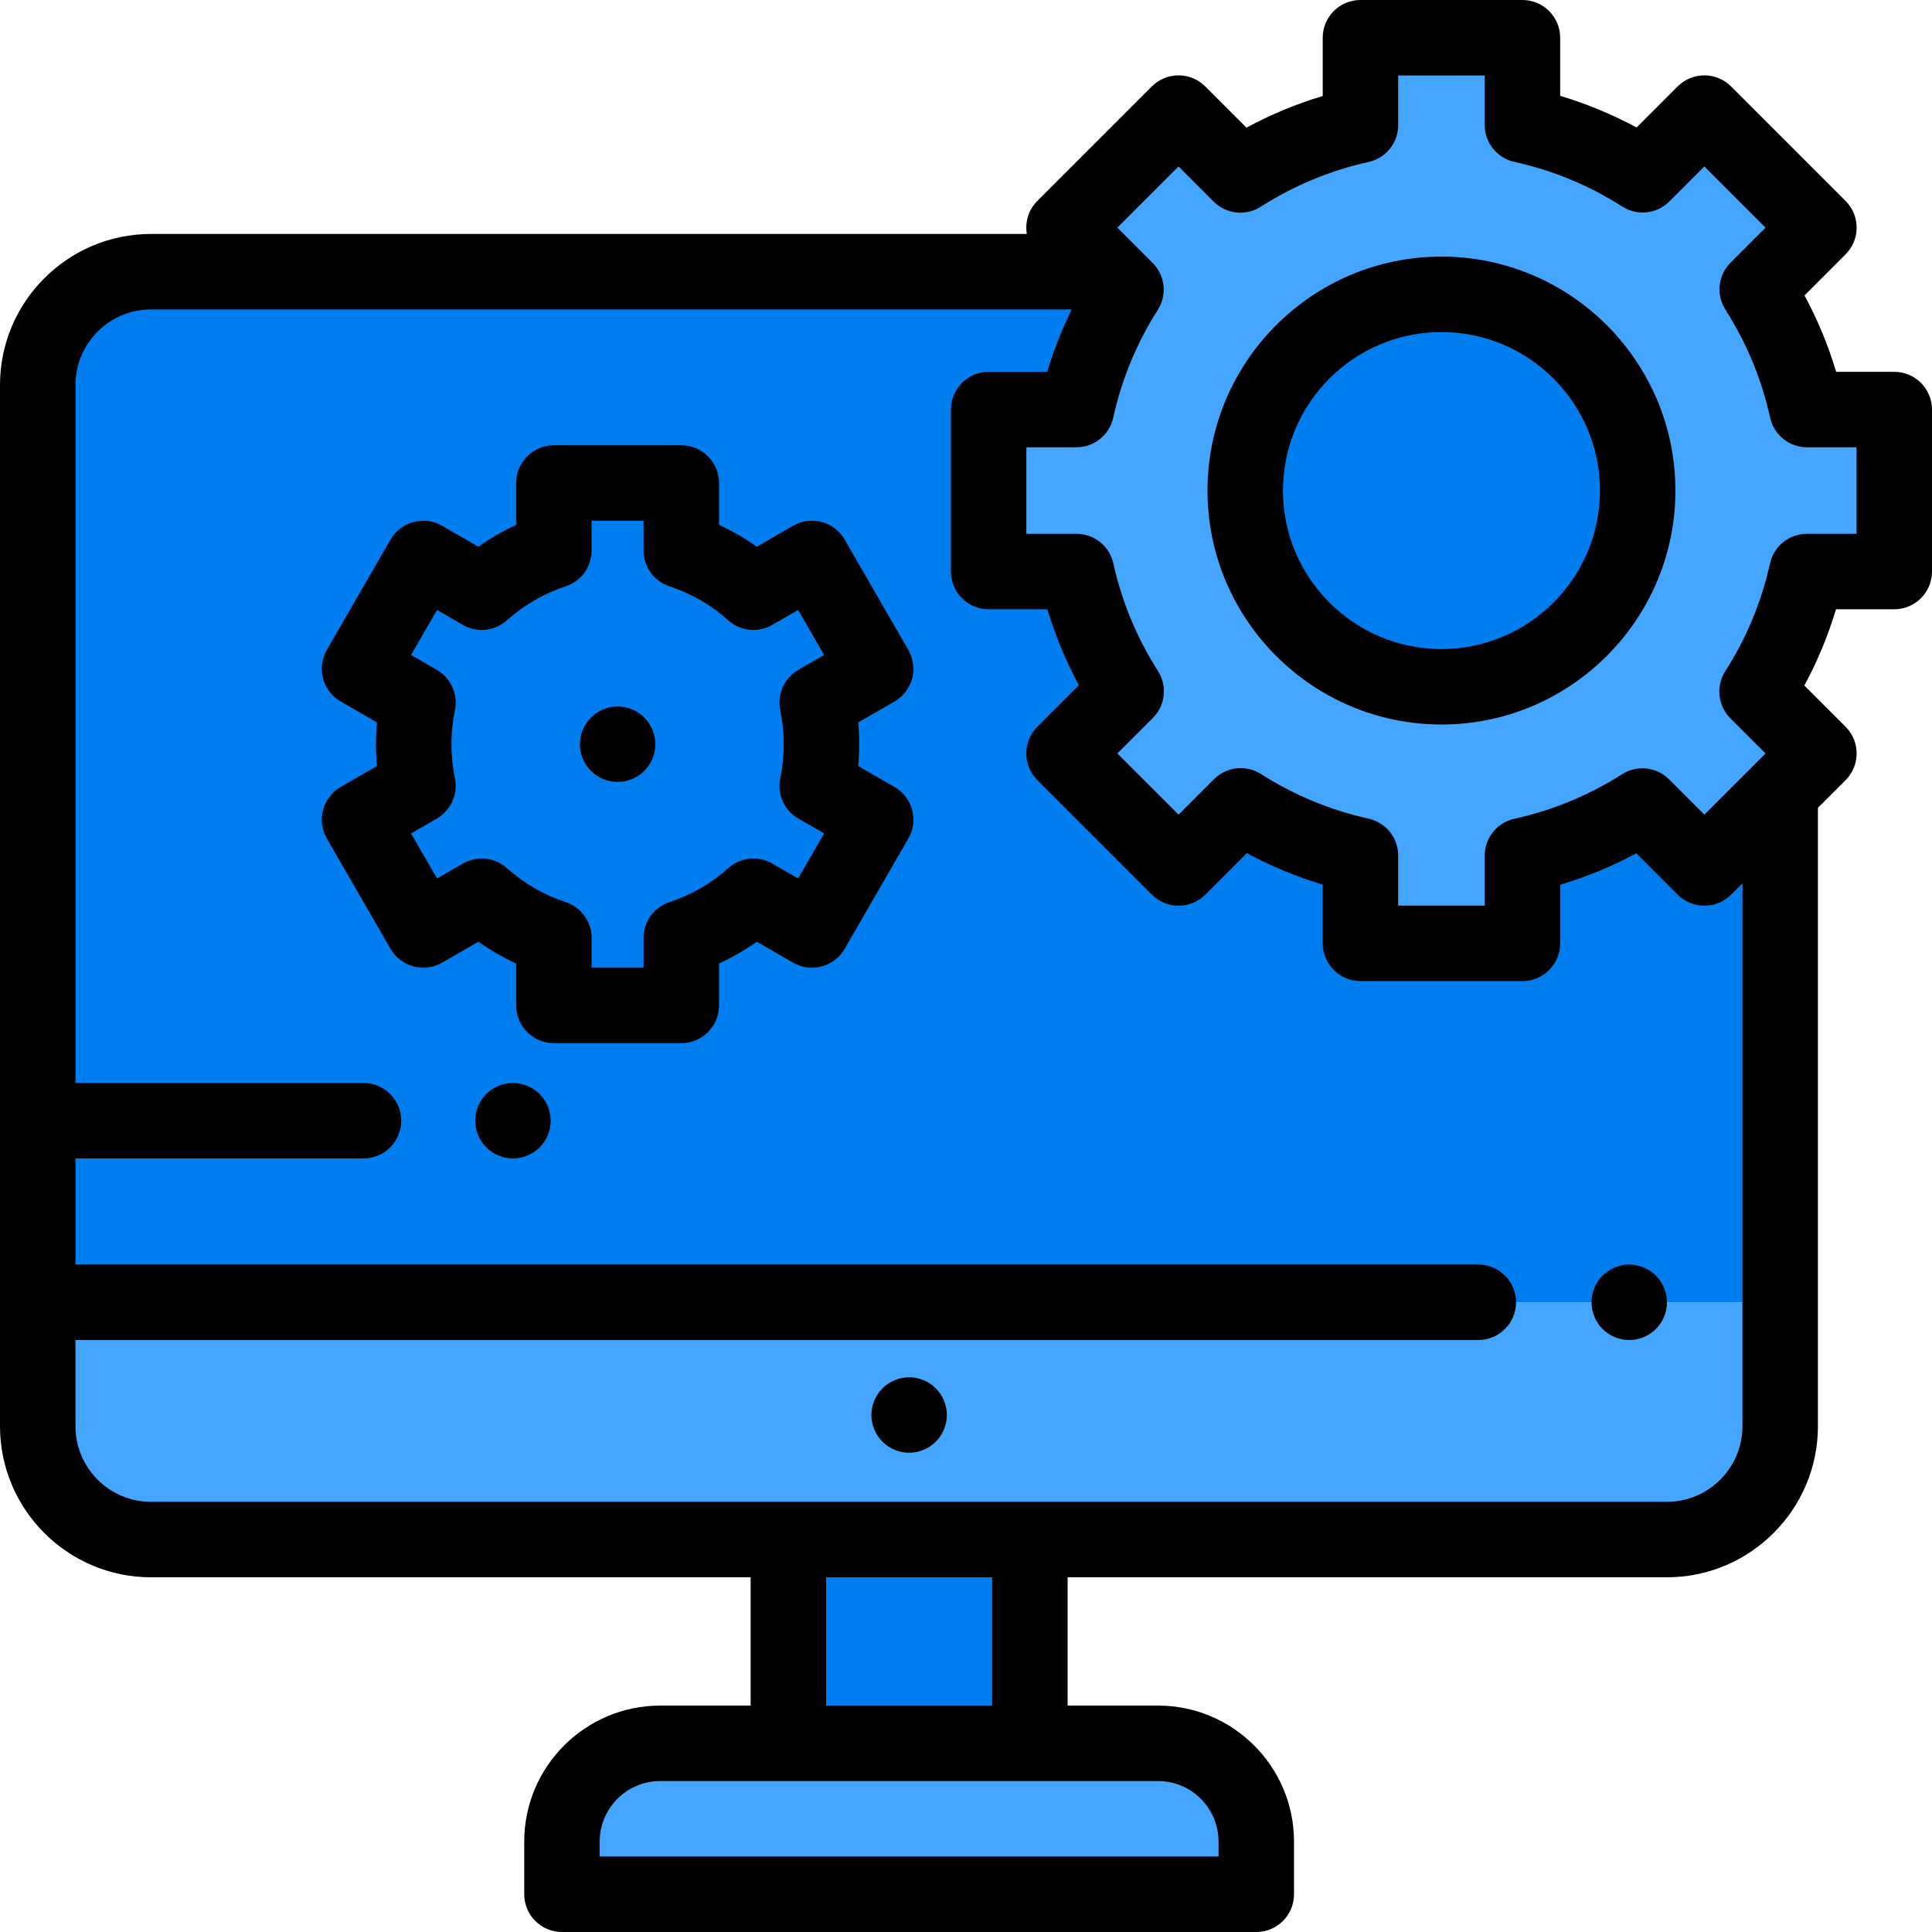
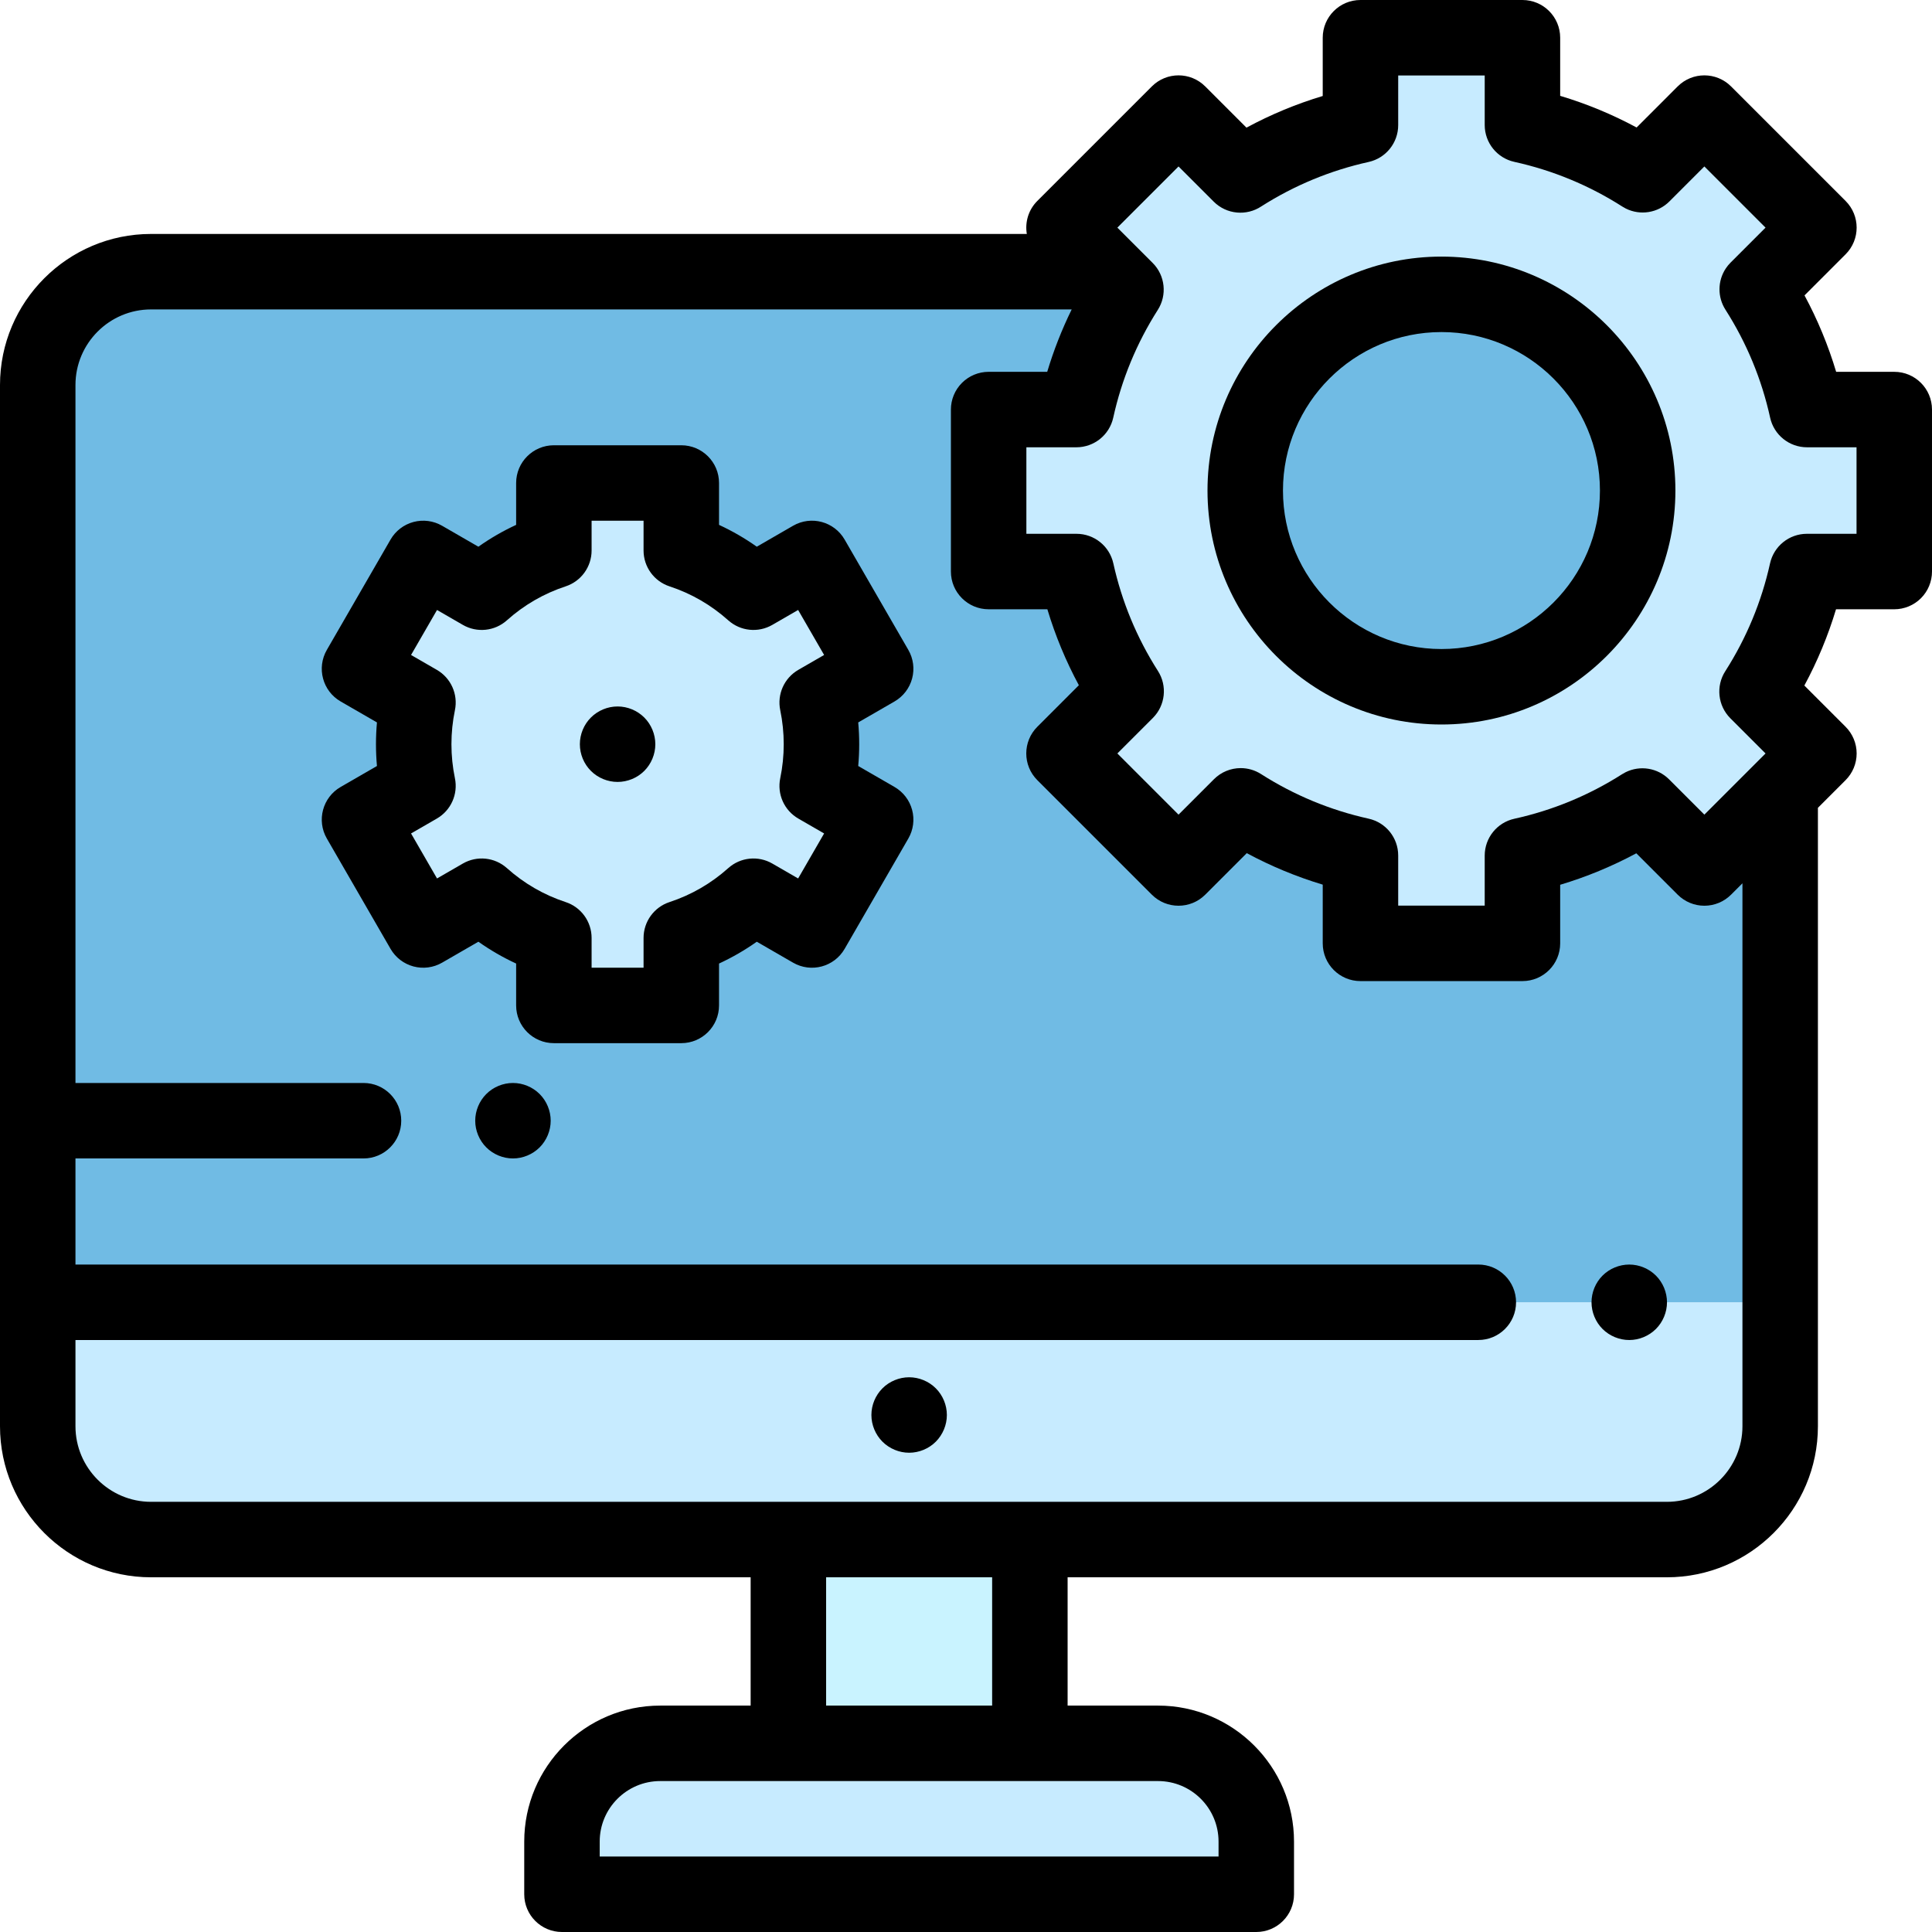
<svg xmlns="http://www.w3.org/2000/svg" version="1.1" id="Layer_1" x="0px" y="0px" viewBox="0 0 512 512" style="enable-background:new 0 0 512 512;" xml:space="preserve" width="512px" height="512px" class="">
  <g>
    <g id="XMLID_816_">
      <g id="XMLID_1455_">
-         <path id="XMLID_1522_" style="fill:#44A6FE" d="M10,345.117h461.765v32.849c0,16.587-13.446,30.034-30.034,30.034H40.034    C23.447,408,10,394.554,10,377.966V345.117z" data-original="#72D8FF" class="active-path" data-old_color="#72D8FF" />
-         <path id="XMLID_1521_" style="fill:#007EEF" d="M10,102.034C10,85.446,23.446,72,40.034,72h401.698    c16.587,0,30.034,13.446,30.034,30.034v243.084H10V102.034z" data-original="#FFFFFF" class="" data-old_color="#FFFFFF" />
-         <path id="XMLID_1500_" style="fill:#44A6FE" d="M148.928,502h184v-13.964c0-14.379-11.657-26.036-26.036-26.036H174.964    c-14.379,0-26.036,11.657-26.036,26.036V502z" data-original="#72D8FF" class="active-path" data-old_color="#72D8FF" />
-         <rect id="XMLID_1497_" x="208.928" y="408" style="fill:#007EEF" width="64" height="54" data-original="#C9F3FF" class="" data-old_color="#C9F3FF" />
+         <path id="XMLID_1522_" style="fill:#C7EBFF" d="M10,345.117h461.765v32.849c0,16.587-13.446,30.034-30.034,30.034H40.034    C23.447,408,10,394.554,10,377.966V345.117z" data-original="#72D8FF" class="" data-old_color="#72D8FF" />
+         <path id="XMLID_1521_" style="fill:#70BBE4" d="M10,102.034C10,85.446,23.446,72,40.034,72h401.698    c16.587,0,30.034,13.446,30.034,30.034v243.084H10V102.034z" data-original="#FFFFFF" class="" data-old_color="#FFFFFF" />
+         <path id="XMLID_1500_" style="fill:#C7EBFF" d="M148.928,502h184v-13.964c0-14.379-11.657-26.036-26.036-26.036H174.964    c-14.379,0-26.036,11.657-26.036,26.036V502z" data-original="#72D8FF" class="" data-old_color="#72D8FF" />
+         <rect id="XMLID_1497_" x="208.928" y="408" style="fill:#C9F3FF;" width="64" height="54" data-original="#C9F3FF" />
      </g>
      <g id="XMLID_1469_">
-         <path id="XMLID_1468_" style="fill:#44A6FE" d="M502,151.463v-42.926l-0.001-0.001h-23.13    c-2.53-11.495-7.05-22.243-13.188-31.861c-0.001-0.001-0.001-0.003,0-0.004l16.348-16.348v-0.001l-30.353-30.353    c0,0-0.001,0-0.001,0l-16.348,16.348c-0.001,0.001-0.003,0.001-0.004,0c-9.617-6.139-20.365-10.658-31.861-13.188v-23.13    c0,0-0.001-0.001-0.001-0.001h-42.926c0,0-0.001,0-0.001,0.001v23.157c-11.479,2.542-22.211,7.068-31.813,13.209    c-0.001,0.001-0.003,0.001-0.004,0l-16.395-16.395c0,0-0.001,0-0.001,0l-30.353,30.353v0.001l16.424,16.424    c0.001,0.001,0.001,0.003,0,0.004c-6.114,9.598-10.617,20.319-13.141,31.784h-23.254L262,108.537v42.926l0.001,0.001h23.281    c2.535,11.449,7.045,22.154,13.161,31.737c0.001,0.001,0.001,0.003,0,0.004l-16.472,16.472v0.001l30.353,30.353    c0,0,0.001,0,0.001,0l16.472-16.472c0.001-0.001,0.003-0.001,0.003-0.001c9.584,6.117,20.289,10.627,31.738,13.162v23.281    c0,0,0,0.001,0,0.001h42.926c0,0,0.001,0,0.001-0.001v-23.254c11.465-2.523,22.187-7.027,31.784-13.141    c0.001-0.001,0.003-0.001,0.004,0l16.424,16.424c0,0,0.001,0,0.001,0l30.353-30.353v-0.001l-16.395-16.395    c-0.001-0.001-0.001-0.003,0-0.004c6.141-9.602,10.667-20.334,13.209-31.813L502,151.463L502,151.463z" data-original="#72D8FF" class="active-path" data-old_color="#72D8FF" />
-         <circle id="XMLID_1466_" style="fill:#007EEF" cx="382" cy="130" r="52" data-original="#FFFFFF" class="" data-old_color="#FFFFFF" />
+         <path id="XMLID_1468_" style="fill:#C7EBFF" d="M502,151.463v-42.926l-0.001-0.001h-23.13    c-2.53-11.495-7.05-22.243-13.188-31.861c-0.001-0.001-0.001-0.003,0-0.004l16.348-16.348v-0.001l-30.353-30.353    c0,0-0.001,0-0.001,0l-16.348,16.348c-0.001,0.001-0.003,0.001-0.004,0c-9.617-6.139-20.365-10.658-31.861-13.188v-23.13    c0,0-0.001-0.001-0.001-0.001h-42.926c0,0-0.001,0-0.001,0.001v23.157c-11.479,2.542-22.211,7.068-31.813,13.209    c-0.001,0.001-0.003,0.001-0.004,0l-16.395-16.395c0,0-0.001,0-0.001,0l-30.353,30.353v0.001l16.424,16.424    c0.001,0.001,0.001,0.003,0,0.004c-6.114,9.598-10.617,20.319-13.141,31.784h-23.254L262,108.537v42.926l0.001,0.001h23.281    c2.535,11.449,7.045,22.154,13.161,31.737c0.001,0.001,0.001,0.003,0,0.004l-16.472,16.472v0.001l30.353,30.353    c0,0,0.001,0,0.001,0l16.472-16.472c0.001-0.001,0.003-0.001,0.003-0.001c9.584,6.117,20.289,10.627,31.738,13.162v23.281    c0,0,0,0.001,0,0.001h42.926c0,0,0.001,0,0.001-0.001v-23.254c11.465-2.523,22.187-7.027,31.784-13.141    c0.001-0.001,0.003-0.001,0.004,0l16.424,16.424c0,0,0.001,0,0.001,0l30.353-30.353v-0.001l-16.395-16.395    c-0.001-0.001-0.001-0.003,0-0.004c6.141-9.602,10.667-20.334,13.209-31.813L502,151.463L502,151.463z" data-original="#72D8FF" class="" data-old_color="#72D8FF" />
+         <circle id="XMLID_1466_" style="fill:#70BBE4" cx="382" cy="130" r="52" data-original="#FFFFFF" class="" data-old_color="#FFFFFF" />
      </g>
      <g id="XMLID_1663_">
-         <path id="XMLID_1667_" style="fill:#007EEF" d="M217.696,197.225c0-3.785-0.391-7.479-1.132-11.044l15.495-8.946l-16.884-29.244    l-15.506,8.952c-5.482-4.903-11.971-8.703-19.118-11.053V128h-33.768v17.89c-7.148,2.35-13.636,6.149-19.118,11.053l-15.506-8.952    l-16.884,29.244l15.495,8.946c-0.741,3.566-1.132,7.259-1.132,11.044c0,3.785,0.391,7.479,1.132,11.044l-15.495,8.946    l16.884,29.244l15.506-8.952c5.482,4.903,11.971,8.703,19.118,11.053v17.89h33.768v-17.89c7.148-2.35,13.636-6.149,19.118-11.053    l15.506,8.952l16.884-29.244l-15.495-8.946C217.305,204.704,217.696,201.01,217.696,197.225z" data-original="#FFFFFF" class="" data-old_color="#FFFFFF" />
-         <path id="XMLID_1666_" style="fill:#007EEF" d="M217.696,197.225c0-3.785-0.391-7.479-1.132-11.044l15.495-8.946l-16.884-29.244    l-15.506,8.952c-5.482-4.903-11.971-8.703-19.118-11.053V128h-33.768v17.89c-7.148,2.35-13.636,6.149-19.118,11.053l-15.506-8.952    l-16.884,29.244l15.495,8.946c-0.741,3.566-1.132,7.259-1.132,11.044c0,3.785,0.391,7.479,1.132,11.044l-15.495,8.946    l16.884,29.244l15.506-8.952c5.482,4.903,11.971,8.703,19.118,11.053v17.89h33.768v-17.89c7.148-2.35,13.636-6.149,19.118-11.053    l15.506,8.952l16.884-29.244l-15.495-8.946C217.305,204.704,217.696,201.01,217.696,197.225z" data-original="#A0E557" class="" data-old_color="#A0E557" />
+         <path id="XMLID_1667_" style="fill:#70BBE4" d="M217.696,197.225c0-3.785-0.391-7.479-1.132-11.044l15.495-8.946l-16.884-29.244    l-15.506,8.952c-5.482-4.903-11.971-8.703-19.118-11.053V128h-33.768v17.89c-7.148,2.35-13.636,6.149-19.118,11.053l-15.506-8.952    l-16.884,29.244l15.495,8.946c-0.741,3.566-1.132,7.259-1.132,11.044c0,3.785,0.391,7.479,1.132,11.044l-15.495,8.946    l16.884,29.244l15.506-8.952c5.482,4.903,11.971,8.703,19.118,11.053v17.89h33.768v-17.89c7.148-2.35,13.636-6.149,19.118-11.053    l15.506,8.952l16.884-29.244l-15.495-8.946C217.305,204.704,217.696,201.01,217.696,197.225z" data-original="#FFFFFF" class="" data-old_color="#FFFFFF" />
+         <path id="XMLID_1666_" style="fill:#C7EBFF" d="M217.696,197.225c0-3.785-0.391-7.479-1.132-11.044l15.495-8.946l-16.884-29.244    l-15.506,8.952c-5.482-4.903-11.971-8.703-19.118-11.053V128h-33.768v17.89c-7.148,2.35-13.636,6.149-19.118,11.053l-15.506-8.952    l-16.884,29.244l15.495,8.946c-0.741,3.566-1.132,7.259-1.132,11.044c0,3.785,0.391,7.479,1.132,11.044l-15.495,8.946    l16.884,29.244l15.506-8.952c5.482,4.903,11.971,8.703,19.118,11.053v17.89h33.768v-17.89c7.148-2.35,13.636-6.149,19.118-11.053    l15.506,8.952l16.884-29.244l-15.495-8.946C217.305,204.704,217.696,201.01,217.696,197.225z" data-original="#A0E557" class="active-path" data-old_color="#A0E557" />
        <g id="XMLID_709_">
-           <path id="XMLID_710_" d="M240.93,364.99c-2.63,0-5.21,1.069-7.07,2.93c-1.859,1.86-2.93,4.43-2.93,7.07     c0,2.63,1.07,5.21,2.93,7.069c1.86,1.86,4.44,2.931,7.07,2.931s5.21-1.07,7.07-2.931c1.859-1.87,2.93-4.439,2.93-7.069     c0-2.641-1.07-5.21-2.93-7.07C246.14,366.06,243.56,364.99,240.93,364.99z" data-original="#000000" class="" style="fill:#000000" data-old_color="#000000" />
-           <path id="XMLID_734_" d="M431.77,335.12c-2.64,0-5.22,1.069-7.08,2.93c-1.859,1.86-2.92,4.43-2.92,7.07     c0,2.63,1.061,5.21,2.92,7.069c1.86,1.86,4.44,2.931,7.08,2.931c2.63,0,5.2-1.07,7.07-2.931c1.86-1.87,2.93-4.439,2.93-7.069     s-1.069-5.21-2.93-7.07C436.97,336.189,434.399,335.12,431.77,335.12z" data-original="#000000" class="" style="fill:#000000" data-old_color="#000000" />
-           <path id="XMLID_735_" d="M135.939,287c-2.63,0-5.21,1.069-7.069,2.93c-1.86,1.86-2.931,4.44-2.931,7.07s1.07,5.21,2.931,7.069     c1.859,1.86,4.439,2.931,7.069,2.931s5.21-1.07,7.07-2.931c1.86-1.859,2.93-4.439,2.93-7.069s-1.069-5.21-2.93-7.07     S138.569,287,135.939,287z" data-original="#000000" class="" style="fill:#000000" data-old_color="#000000" />
-           <path id="XMLID_744_" d="M511.999,108.537c0-5.523-4.478-10-10-10H486.6c-2.103-7.023-4.907-13.797-8.385-20.255l10.886-10.887     c3.905-3.905,3.905-10.237,0-14.142l-30.354-30.353c-3.906-3.905-10.236-3.905-14.143,0l-10.886,10.886     c-6.459-3.478-13.231-6.282-20.255-8.386L413.463,10c0-5.522-4.478-10-10-10l-42.927,0c-5.522,0-10,4.477-10,10v15.437     c-7.009,2.108-13.768,4.914-20.212,8.391l-10.929-10.929c-3.906-3.905-10.236-3.905-14.143,0l-30.354,30.354     c-2.38,2.381-3.301,5.662-2.78,8.746H40.033C17.959,62,0,79.959,0,102.034v275.933C0,400.041,17.959,418,40.033,418h158.895v34     h-23.964c-19.87,0-36.036,16.166-36.036,36.036V502c0,5.522,4.478,10,10,10h184c5.522,0,10-4.478,10-10v-13.964     c0-19.87-16.165-36.036-36.035-36.036h-23.965v-34h158.804c22.075,0,40.034-17.959,40.034-40.033V214.081l7.335-7.335     c1.875-1.875,2.929-4.419,2.929-7.071c0-2.652-1.054-5.196-2.929-7.071l-10.929-10.928c3.478-6.445,6.283-13.203,8.392-20.212     l15.437,0c2.652,0,5.196-1.054,7.071-2.929s2.929-4.419,2.929-7.071L511.999,108.537z M322.928,488.036V492h-164v-3.964     c0-8.843,7.193-16.036,16.036-16.036h131.929C315.734,472,322.928,479.193,322.928,488.036z M262.928,452h-44v-34h44V452z      M461.766,377.967c0,11.046-8.987,20.033-20.034,20.033H40.033C28.987,398,20,389.013,20,377.967v-22.85h371.771     c5.522,0,10-4.478,10-10s-4.478-10-10-10H20V307h76.333c5.522,0,10-4.478,10-10s-4.478-10-10-10H20V102.034     C20,90.987,28.987,82,40.033,82h243.976c-2.609,5.327-4.781,10.849-6.485,16.537l-15.523,0c-2.652,0-5.196,1.054-7.071,2.929     S252,105.885,252,108.537l0.001,42.926c0,5.523,4.478,10,10,10h15.56c2.1,6.979,4.892,13.71,8.349,20.131l-11.01,11.011     c-3.905,3.905-3.905,10.237,0,14.142l30.354,30.353c3.906,3.905,10.236,3.905,14.143,0l11.01-11.01     c6.421,3.458,13.153,6.25,20.131,8.349L350.537,250c0,5.522,4.478,10,10,10l42.927-0.001c5.522,0,10-4.477,10-10v-15.524     c6.993-2.094,13.739-4.884,20.174-8.342l10.967,10.967c1.876,1.875,4.419,2.929,7.071,2.929s5.195-1.054,7.071-2.929l3.019-3.019     V377.967z M492,141.463h-13.157c-4.689,0-8.749,3.259-9.764,7.838c-2.253,10.173-6.244,19.789-11.864,28.578     c-2.532,3.949-1.98,9.144,1.348,12.472l9.325,9.325l-16.212,16.211l-9.353-9.353c-3.045-3.043-7.696-3.799-11.547-1.874     c-0.31,0.154-0.61,0.325-0.901,0.51c-8.788,5.599-18.397,9.571-28.561,11.809c-4.585,1.009-7.851,5.071-7.851,9.766L393.463,240     l-22.927,0v-13.281c0-4.69-3.259-8.75-7.838-9.764c-10.148-2.247-19.744-6.227-28.52-11.828c-1.606-1.026-3.474-1.571-5.38-1.571     c-2.652,0-5.198,1.055-7.074,2.93l-9.4,9.401l-16.211-16.212l9.4-9.4c3.328-3.328,3.88-8.522,1.349-12.471     c-5.596-8.771-9.571-18.36-11.817-28.503c-1.014-4.579-5.074-7.838-9.764-7.838l-13.281,0l0.001-22.926h13.253     c4.694,0,8.757-3.266,9.767-7.851c2.234-10.153,6.202-19.753,11.794-28.538c2.53-3.948,1.979-9.143-1.349-12.47l-9.354-9.354     l16.212-16.211l9.324,9.324c3.429,3.428,8.729,3.845,12.613,1.258c8.75-5.572,18.316-9.533,28.437-11.773     c4.578-1.014,7.838-5.074,7.838-9.763L370.537,20l22.927,0v13.13c0,4.694,3.266,8.757,7.851,9.766     c10.191,2.244,19.824,6.231,28.629,11.852c0.294,0.188,0.598,0.359,0.909,0.515c3.847,1.924,8.503,1.17,11.547-1.874l9.276-9.277     l16.211,16.212l-9.276,9.276c-0.466,0.466-0.884,0.976-1.249,1.524c-2.207,3.31-2.239,7.61-0.098,10.949     c5.615,8.801,9.599,18.427,11.839,28.611c1.009,4.585,5.071,7.851,9.767,7.851l13.131,0V141.463z" data-original="#000000" class="" style="fill:#000000" data-old_color="#000000" />
-           <path id="XMLID_999_" d="M382,68c-34.187,0-62,27.813-62,62s27.813,62,62,62s62-27.813,62-62S416.187,68,382,68z M382,172     c-23.159,0-42-18.841-42-42s18.841-42,42-42s42,18.841,42,42S405.159,172,382,172z" data-original="#000000" class="" style="fill:#000000" data-old_color="#000000" />
-           <path id="XMLID_1012_" d="M163.67,187.22c-2.641,0-5.21,1.07-7.07,2.93c-1.87,1.86-2.93,4.44-2.93,7.08     c0,2.63,1.06,5.21,2.93,7.07c1.86,1.86,4.43,2.92,7.07,2.92c2.63,0,5.21-1.06,7.07-2.92c1.859-1.86,2.93-4.44,2.93-7.07     c0-2.64-1.07-5.22-2.93-7.08C168.88,188.29,166.3,187.22,163.67,187.22z" data-original="#000000" class="" style="fill:#000000" data-old_color="#000000" />
-           <path id="XMLID_1094_" d="M241.719,179.822c0.687-2.562,0.327-5.291-0.999-7.588l-16.885-29.244     c-2.761-4.782-8.877-6.422-13.66-3.66l-9.618,5.553c-3.159-2.234-6.501-4.167-10.006-5.786V128c0-5.523-4.478-10-10-10h-33.769     c-5.522,0-10,4.477-10,10v11.097c-3.505,1.62-6.847,3.552-10.006,5.786l-9.618-5.553c-2.297-1.326-5.027-1.684-7.588-0.999     c-2.563,0.687-4.746,2.362-6.072,4.659l-16.884,29.244c-2.762,4.783-1.123,10.898,3.66,13.66l9.622,5.556     c-0.172,1.918-0.259,3.847-0.259,5.774s0.087,3.856,0.259,5.774l-9.622,5.556c-4.783,2.761-6.422,8.877-3.66,13.66l16.884,29.244     c1.326,2.297,3.51,3.973,6.072,4.659c2.561,0.686,5.291,0.328,7.588-0.999l9.618-5.553c3.159,2.234,6.501,4.167,10.006,5.786     v11.097c0,5.522,4.478,10,10,10h33.769c5.522,0,10-4.478,10-10v-11.097c3.505-1.62,6.847-3.552,10.006-5.786l9.618,5.553     c4.784,2.761,10.898,1.123,13.66-3.66l16.885-29.244c1.326-2.297,1.686-5.026,0.999-7.588c-0.687-2.562-2.362-4.746-4.659-6.072     L227.437,203c0.173-1.919,0.26-3.848,0.26-5.774s-0.087-3.855-0.26-5.775l9.623-5.556     C239.356,184.568,241.032,182.384,241.719,179.822z M206.773,188.213c0.612,2.95,0.923,5.982,0.923,9.012     s-0.311,6.062-0.923,9.012c-0.877,4.225,1.055,8.536,4.791,10.693l6.835,3.946l-6.885,11.924l-6.846-3.952     c-3.739-2.159-8.445-1.674-11.666,1.207c-4.56,4.078-9.8,7.108-15.575,9.006c-4.104,1.349-6.877,5.18-6.877,9.5v7.89h-13.769     v-7.89c0-4.32-2.773-8.151-6.877-9.5c-5.775-1.898-11.016-4.929-15.575-9.006c-3.22-2.881-7.925-3.367-11.666-1.207l-6.846,3.952     l-6.884-11.924l6.834-3.946c3.736-2.157,5.668-6.468,4.791-10.693c-0.611-2.947-0.922-5.979-0.922-9.012s0.311-6.064,0.922-9.012     c0.877-4.225-1.054-8.535-4.791-10.693l-6.834-3.946l6.884-11.923l6.846,3.952c3.739,2.16,8.445,1.674,11.666-1.207     c4.56-4.078,9.8-7.108,15.575-9.006c4.104-1.349,6.877-5.18,6.877-9.5V138h13.769v7.89c0,4.32,2.773,8.151,6.877,9.5     c5.775,1.898,11.016,4.929,15.575,9.006c3.219,2.879,7.924,3.366,11.666,1.207l6.846-3.953l6.885,11.924l-6.835,3.946     C207.828,179.678,205.896,183.989,206.773,188.213z" data-original="#000000" class="" style="fill:#000000" data-old_color="#000000" />
+           <path id="XMLID_710_" d="M240.93,364.99c-2.63,0-5.21,1.069-7.07,2.93c-1.859,1.86-2.93,4.43-2.93,7.07     c0,2.63,1.07,5.21,2.93,7.069c1.86,1.86,4.44,2.931,7.07,2.931s5.21-1.07,7.07-2.931c1.859-1.87,2.93-4.439,2.93-7.069     c0-2.641-1.07-5.21-2.93-7.07C246.14,366.06,243.56,364.99,240.93,364.99z" data-original="#000000" class="" />
+           <path id="XMLID_734_" d="M431.77,335.12c-2.64,0-5.22,1.069-7.08,2.93c-1.859,1.86-2.92,4.43-2.92,7.07     c0,2.63,1.061,5.21,2.92,7.069c1.86,1.86,4.44,2.931,7.08,2.931c2.63,0,5.2-1.07,7.07-2.931c1.86-1.87,2.93-4.439,2.93-7.069     s-1.069-5.21-2.93-7.07C436.97,336.189,434.399,335.12,431.77,335.12z" data-original="#000000" class="" />
+           <path id="XMLID_735_" d="M135.939,287c-2.63,0-5.21,1.069-7.069,2.93c-1.86,1.86-2.931,4.44-2.931,7.07s1.07,5.21,2.931,7.069     c1.859,1.86,4.439,2.931,7.069,2.931s5.21-1.07,7.07-2.931c1.86-1.859,2.93-4.439,2.93-7.069s-1.069-5.21-2.93-7.07     S138.569,287,135.939,287z" data-original="#000000" class="" />
+           <path id="XMLID_744_" d="M511.999,108.537c0-5.523-4.478-10-10-10H486.6c-2.103-7.023-4.907-13.797-8.385-20.255l10.886-10.887     c3.905-3.905,3.905-10.237,0-14.142l-30.354-30.353c-3.906-3.905-10.236-3.905-14.143,0l-10.886,10.886     c-6.459-3.478-13.231-6.282-20.255-8.386L413.463,10c0-5.522-4.478-10-10-10l-42.927,0c-5.522,0-10,4.477-10,10v15.437     c-7.009,2.108-13.768,4.914-20.212,8.391l-10.929-10.929c-3.906-3.905-10.236-3.905-14.143,0l-30.354,30.354     c-2.38,2.381-3.301,5.662-2.78,8.746H40.033C17.959,62,0,79.959,0,102.034v275.933C0,400.041,17.959,418,40.033,418h158.895v34     h-23.964c-19.87,0-36.036,16.166-36.036,36.036V502c0,5.522,4.478,10,10,10h184c5.522,0,10-4.478,10-10v-13.964     c0-19.87-16.165-36.036-36.035-36.036h-23.965v-34h158.804c22.075,0,40.034-17.959,40.034-40.033V214.081l7.335-7.335     c1.875-1.875,2.929-4.419,2.929-7.071c0-2.652-1.054-5.196-2.929-7.071l-10.929-10.928c3.478-6.445,6.283-13.203,8.392-20.212     l15.437,0c2.652,0,5.196-1.054,7.071-2.929s2.929-4.419,2.929-7.071L511.999,108.537z M322.928,488.036V492h-164v-3.964     c0-8.843,7.193-16.036,16.036-16.036h131.929C315.734,472,322.928,479.193,322.928,488.036z M262.928,452h-44v-34h44V452z      M461.766,377.967c0,11.046-8.987,20.033-20.034,20.033H40.033C28.987,398,20,389.013,20,377.967v-22.85h371.771     c5.522,0,10-4.478,10-10s-4.478-10-10-10H20V307h76.333c5.522,0,10-4.478,10-10s-4.478-10-10-10H20V102.034     C20,90.987,28.987,82,40.033,82h243.976c-2.609,5.327-4.781,10.849-6.485,16.537l-15.523,0c-2.652,0-5.196,1.054-7.071,2.929     S252,105.885,252,108.537l0.001,42.926c0,5.523,4.478,10,10,10h15.56c2.1,6.979,4.892,13.71,8.349,20.131l-11.01,11.011     c-3.905,3.905-3.905,10.237,0,14.142l30.354,30.353c3.906,3.905,10.236,3.905,14.143,0l11.01-11.01     c6.421,3.458,13.153,6.25,20.131,8.349L350.537,250c0,5.522,4.478,10,10,10l42.927-0.001c5.522,0,10-4.477,10-10v-15.524     c6.993-2.094,13.739-4.884,20.174-8.342l10.967,10.967c1.876,1.875,4.419,2.929,7.071,2.929s5.195-1.054,7.071-2.929l3.019-3.019     V377.967z M492,141.463h-13.157c-4.689,0-8.749,3.259-9.764,7.838c-2.253,10.173-6.244,19.789-11.864,28.578     c-2.532,3.949-1.98,9.144,1.348,12.472l9.325,9.325l-16.212,16.211l-9.353-9.353c-3.045-3.043-7.696-3.799-11.547-1.874     c-0.31,0.154-0.61,0.325-0.901,0.51c-8.788,5.599-18.397,9.571-28.561,11.809c-4.585,1.009-7.851,5.071-7.851,9.766L393.463,240     l-22.927,0v-13.281c0-4.69-3.259-8.75-7.838-9.764c-10.148-2.247-19.744-6.227-28.52-11.828c-1.606-1.026-3.474-1.571-5.38-1.571     c-2.652,0-5.198,1.055-7.074,2.93l-9.4,9.401l-16.211-16.212l9.4-9.4c3.328-3.328,3.88-8.522,1.349-12.471     c-5.596-8.771-9.571-18.36-11.817-28.503c-1.014-4.579-5.074-7.838-9.764-7.838l-13.281,0l0.001-22.926h13.253     c4.694,0,8.757-3.266,9.767-7.851c2.234-10.153,6.202-19.753,11.794-28.538c2.53-3.948,1.979-9.143-1.349-12.47l-9.354-9.354     l16.212-16.211l9.324,9.324c3.429,3.428,8.729,3.845,12.613,1.258c8.75-5.572,18.316-9.533,28.437-11.773     c4.578-1.014,7.838-5.074,7.838-9.763L370.537,20l22.927,0v13.13c0,4.694,3.266,8.757,7.851,9.766     c10.191,2.244,19.824,6.231,28.629,11.852c0.294,0.188,0.598,0.359,0.909,0.515c3.847,1.924,8.503,1.17,11.547-1.874l9.276-9.277     l16.211,16.212l-9.276,9.276c-0.466,0.466-0.884,0.976-1.249,1.524c-2.207,3.31-2.239,7.61-0.098,10.949     c5.615,8.801,9.599,18.427,11.839,28.611c1.009,4.585,5.071,7.851,9.767,7.851l13.131,0V141.463z" data-original="#000000" class="" />
+           <path id="XMLID_999_" d="M382,68c-34.187,0-62,27.813-62,62s27.813,62,62,62s62-27.813,62-62S416.187,68,382,68z M382,172     c-23.159,0-42-18.841-42-42s18.841-42,42-42s42,18.841,42,42S405.159,172,382,172z" data-original="#000000" class="" />
+           <path id="XMLID_1012_" d="M163.67,187.22c-2.641,0-5.21,1.07-7.07,2.93c-1.87,1.86-2.93,4.44-2.93,7.08     c0,2.63,1.06,5.21,2.93,7.07c1.86,1.86,4.43,2.92,7.07,2.92c2.63,0,5.21-1.06,7.07-2.92c1.859-1.86,2.93-4.44,2.93-7.07     c0-2.64-1.07-5.22-2.93-7.08C168.88,188.29,166.3,187.22,163.67,187.22z" data-original="#000000" class="" />
+           <path id="XMLID_1094_" d="M241.719,179.822c0.687-2.562,0.327-5.291-0.999-7.588l-16.885-29.244     c-2.761-4.782-8.877-6.422-13.66-3.66l-9.618,5.553c-3.159-2.234-6.501-4.167-10.006-5.786V128c0-5.523-4.478-10-10-10h-33.769     c-5.522,0-10,4.477-10,10v11.097c-3.505,1.62-6.847,3.552-10.006,5.786l-9.618-5.553c-2.297-1.326-5.027-1.684-7.588-0.999     c-2.563,0.687-4.746,2.362-6.072,4.659l-16.884,29.244c-2.762,4.783-1.123,10.898,3.66,13.66l9.622,5.556     c-0.172,1.918-0.259,3.847-0.259,5.774s0.087,3.856,0.259,5.774l-9.622,5.556c-4.783,2.761-6.422,8.877-3.66,13.66l16.884,29.244     c1.326,2.297,3.51,3.973,6.072,4.659c2.561,0.686,5.291,0.328,7.588-0.999l9.618-5.553c3.159,2.234,6.501,4.167,10.006,5.786     v11.097c0,5.522,4.478,10,10,10h33.769c5.522,0,10-4.478,10-10v-11.097c3.505-1.62,6.847-3.552,10.006-5.786l9.618,5.553     c4.784,2.761,10.898,1.123,13.66-3.66l16.885-29.244c1.326-2.297,1.686-5.026,0.999-7.588c-0.687-2.562-2.362-4.746-4.659-6.072     L227.437,203c0.173-1.919,0.26-3.848,0.26-5.774s-0.087-3.855-0.26-5.775l9.623-5.556     C239.356,184.568,241.032,182.384,241.719,179.822z M206.773,188.213c0.612,2.95,0.923,5.982,0.923,9.012     s-0.311,6.062-0.923,9.012c-0.877,4.225,1.055,8.536,4.791,10.693l6.835,3.946l-6.885,11.924l-6.846-3.952     c-3.739-2.159-8.445-1.674-11.666,1.207c-4.56,4.078-9.8,7.108-15.575,9.006c-4.104,1.349-6.877,5.18-6.877,9.5v7.89h-13.769     v-7.89c0-4.32-2.773-8.151-6.877-9.5c-5.775-1.898-11.016-4.929-15.575-9.006c-3.22-2.881-7.925-3.367-11.666-1.207l-6.846,3.952     l-6.884-11.924l6.834-3.946c3.736-2.157,5.668-6.468,4.791-10.693c-0.611-2.947-0.922-5.979-0.922-9.012s0.311-6.064,0.922-9.012     c0.877-4.225-1.054-8.535-4.791-10.693l-6.834-3.946l6.884-11.923l6.846,3.952c3.739,2.16,8.445,1.674,11.666-1.207     c4.56-4.078,9.8-7.108,15.575-9.006c4.104-1.349,6.877-5.18,6.877-9.5V138h13.769v7.89c0,4.32,2.773,8.151,6.877,9.5     c5.775,1.898,11.016,4.929,15.575,9.006c3.219,2.879,7.924,3.366,11.666,1.207l6.846-3.953l6.885,11.924l-6.835,3.946     C207.828,179.678,205.896,183.989,206.773,188.213z" data-original="#000000" class="" />
        </g>
      </g>
    </g>
  </g>
</svg>
